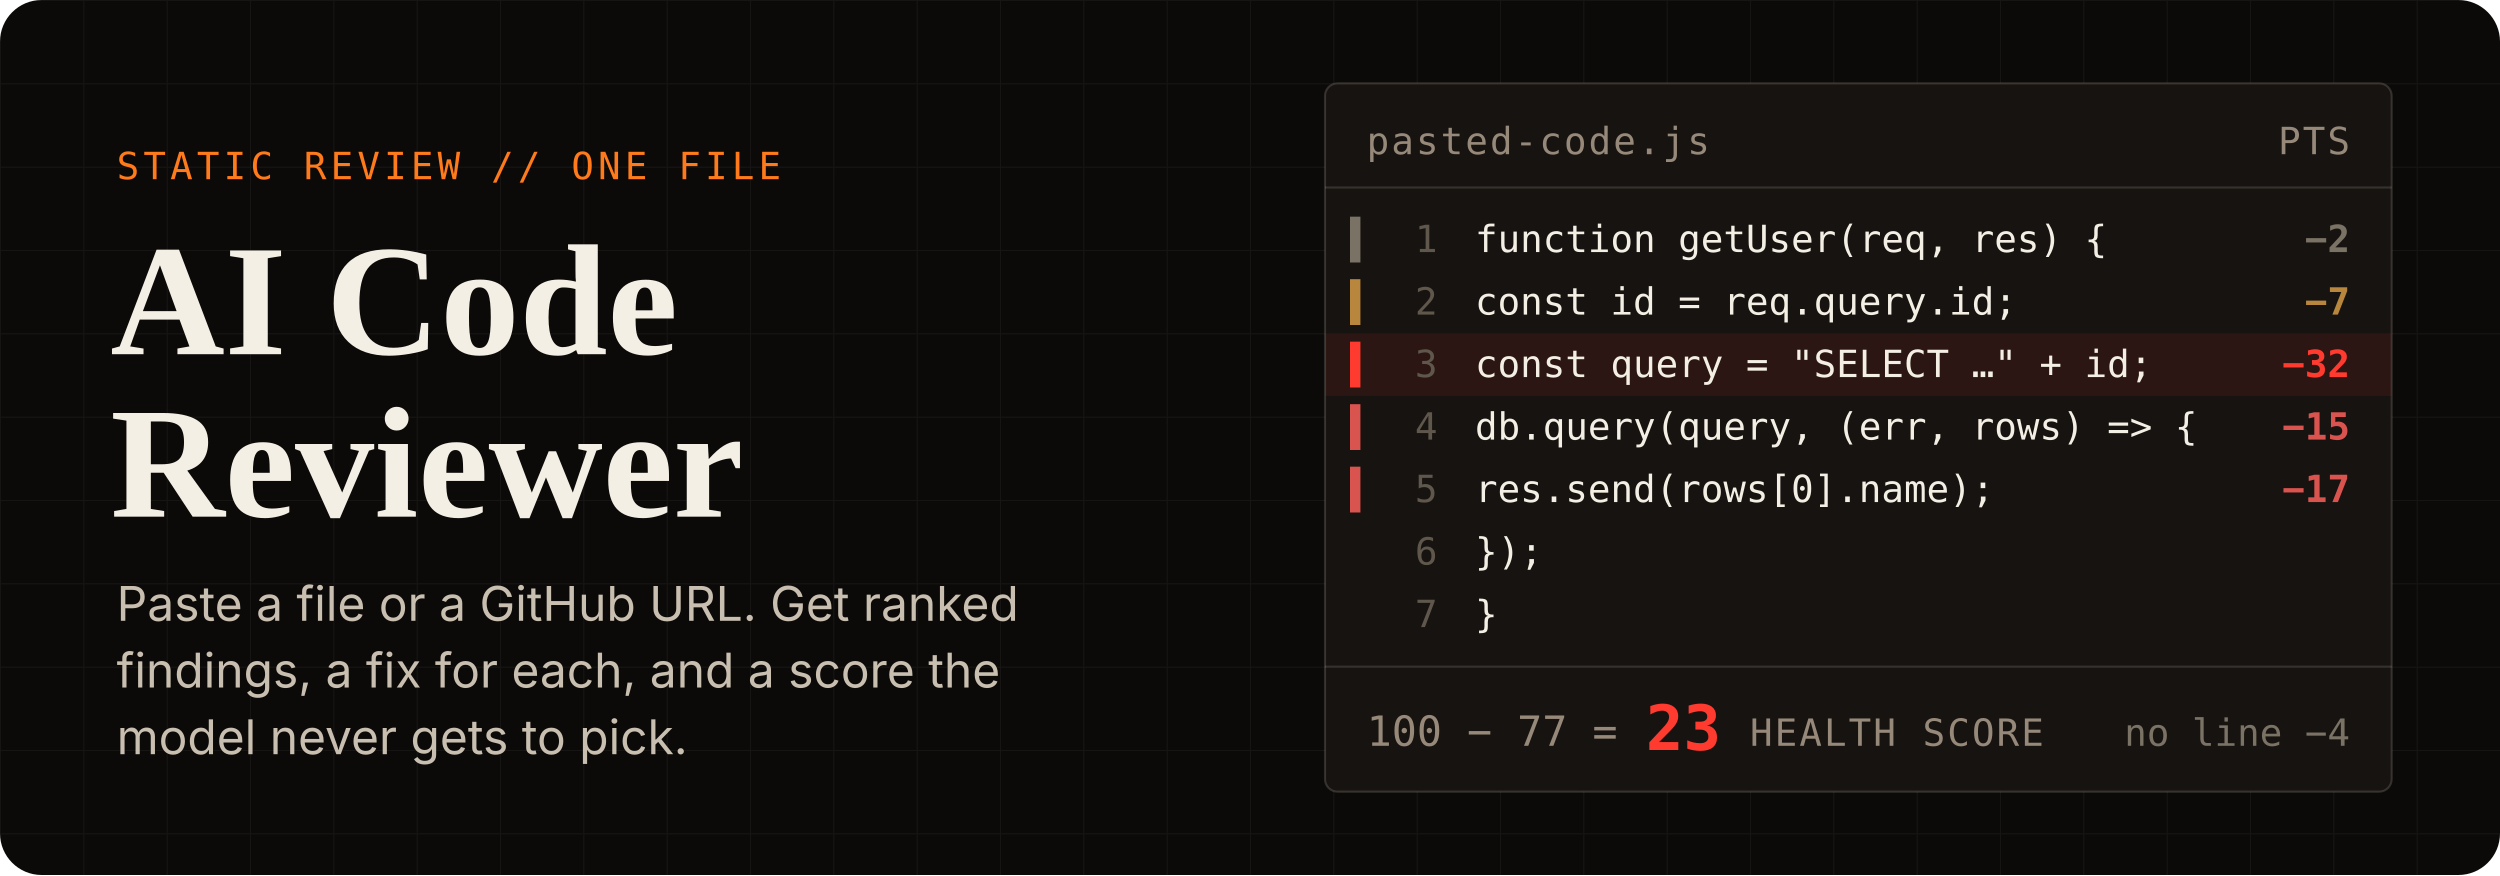
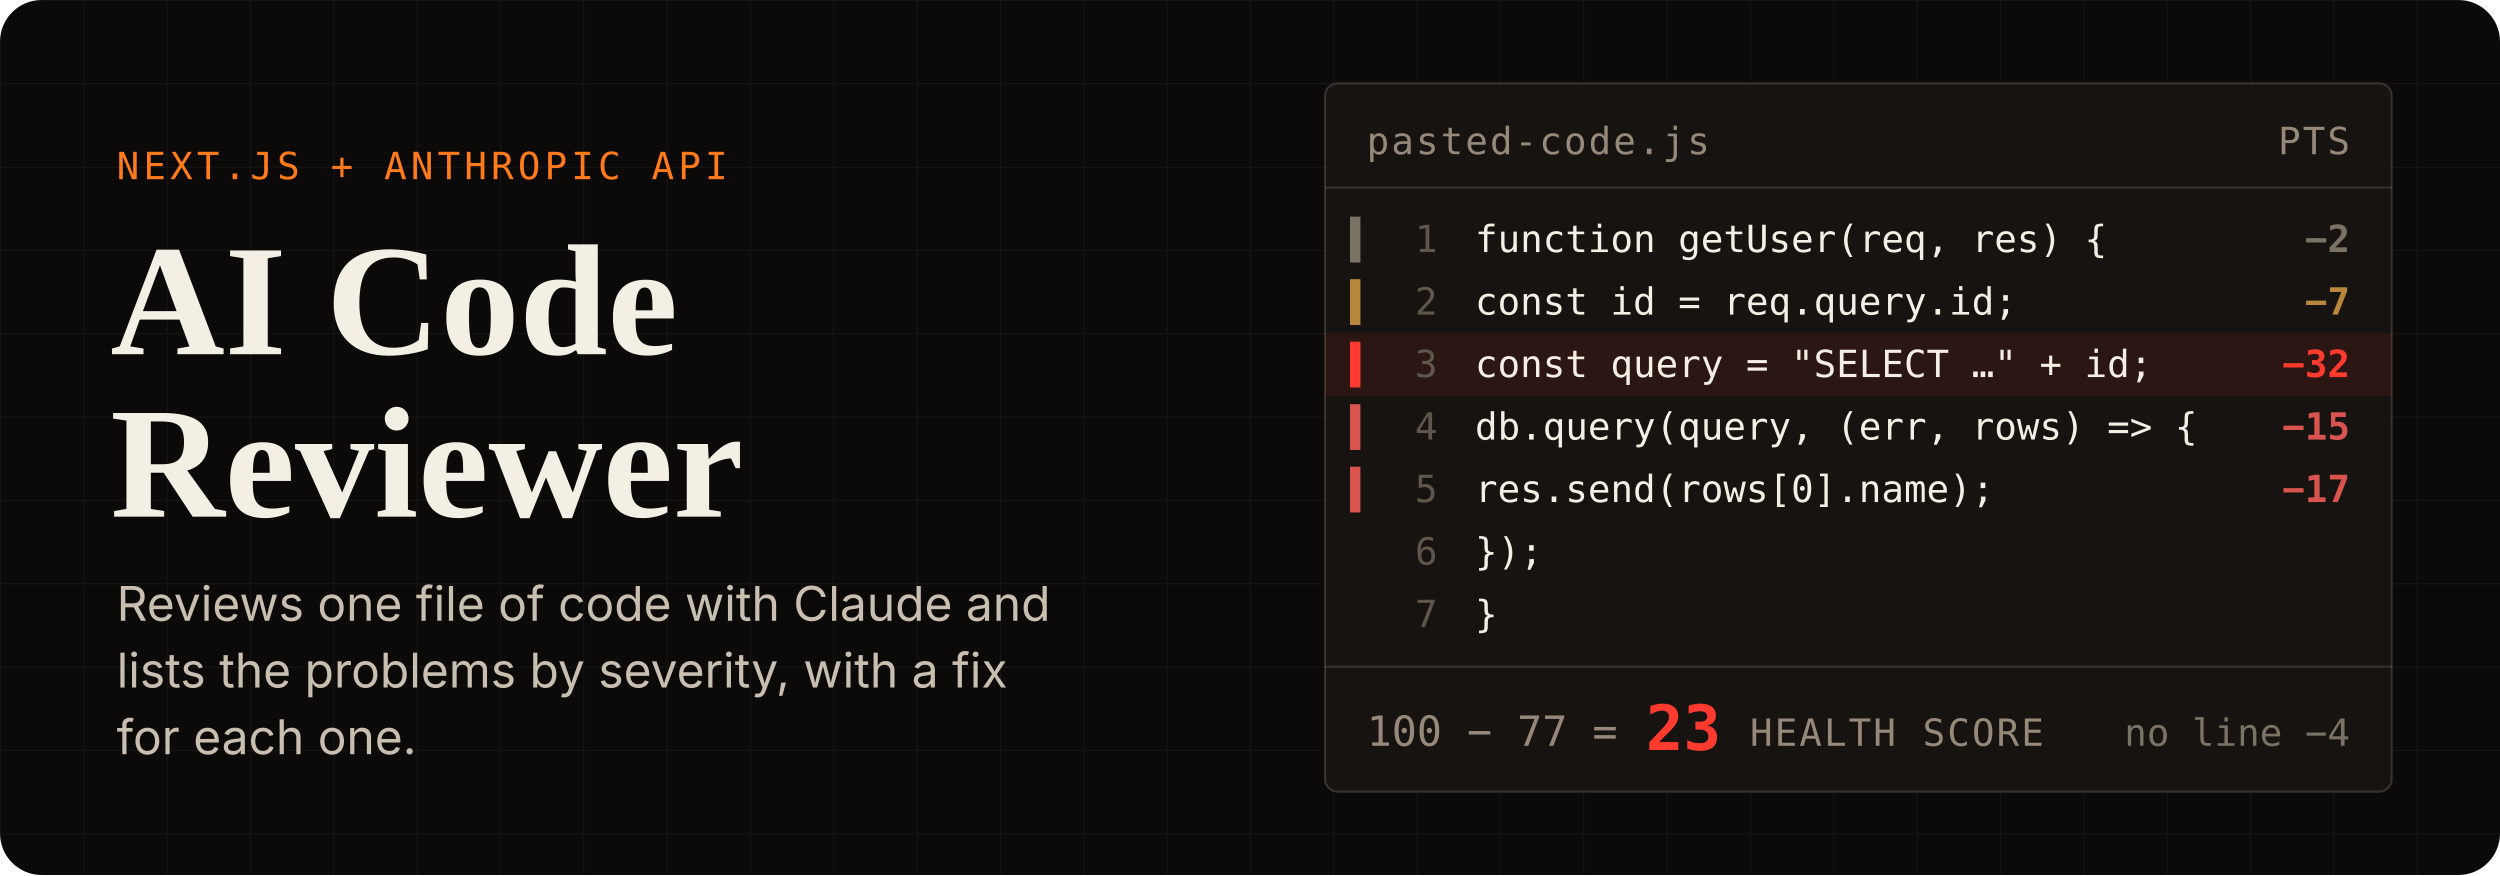
<svg xmlns="http://www.w3.org/2000/svg" width="1200" height="420" viewBox="0 0 1200 420" role="img" aria-labelledby="title desc">
  <defs>
    <pattern id="grid" width="40" height="40" patternUnits="userSpaceOnUse">
      <path d="M40 0H0V40" fill="none" stroke="#f4efe4" stroke-opacity="0.05" />
    </pattern>
  </defs>
  <rect width="1200" height="420" rx="20" fill="#0b0a08" />
  <rect width="1200" height="420" rx="20" fill="url(#grid)" />
  <g id="title-block" transform="translate(56 0)">
-     <text x="0" y="86" fill="#ff7a1a" font-family="ui-monospace, SFMono-Regular, Consolas, Menlo, monospace" font-size="18" letter-spacing="2">STATIC REVIEW // ONE FILE</text>
+     <text x="0" y="86" fill="#ff7a1a" font-family="ui-monospace, SFMono-Regular, Consolas, Menlo, monospace" font-size="18" letter-spacing="2">NEXT.JS + ANTHROPIC API</text>
    <text x="-3" y="170" fill="#f4efe4" font-family="Georgia, 'Times New Roman', serif" font-size="76" font-weight="700">AI Code</text>
    <text x="-3" y="248" fill="#f4efe4" font-family="Georgia, 'Times New Roman', serif" font-size="76" font-weight="700">Reviewer</text>
-     <text x="0" y="298" fill="#c9bfb0" font-family="-apple-system, BlinkMacSystemFont, 'Segoe UI', sans-serif" font-size="23">Paste a file or a GitHub URL. Get ranked</text>
-     <text x="0" y="330" fill="#c9bfb0" font-family="-apple-system, BlinkMacSystemFont, 'Segoe UI', sans-serif" font-size="23">findings, a fix for each, and a score the</text>
-     <text x="0" y="362" fill="#c9bfb0" font-family="-apple-system, BlinkMacSystemFont, 'Segoe UI', sans-serif" font-size="23">model never gets to pick.</text>
+     <text x="0" y="298" fill="#c9bfb0" font-family="-apple-system, BlinkMacSystemFont, 'Segoe UI', sans-serif" font-size="23">Reviews one file of code with Claude and</text>
+     <text x="0" y="330" fill="#c9bfb0" font-family="-apple-system, BlinkMacSystemFont, 'Segoe UI', sans-serif" font-size="23">lists the problems by severity, with a fix</text>
+     <text x="0" y="362" fill="#c9bfb0" font-family="-apple-system, BlinkMacSystemFont, 'Segoe UI', sans-serif" font-size="23">for each one.</text>
  </g>
  <g id="review-panel" font-family="ui-monospace, SFMono-Regular, Consolas, Menlo, monospace">
    <rect x="636" y="40" width="512" height="340" rx="6" fill="#171310" stroke="#f4efe4" stroke-opacity="0.16" />
    <text x="656" y="74" fill="#96897a" font-size="18" letter-spacing="1">pasted-code.js</text>
    <text x="1128" y="74" fill="#96897a" font-size="18" text-anchor="end" letter-spacing="1">PTS</text>
    <line x1="636" y1="90" x2="1148" y2="90" stroke="#f4efe4" stroke-opacity="0.14" />
    <rect x="648" y="104" width="5" height="22" fill="#7a7264" />
    <rect x="648" y="134" width="5" height="22" fill="#b8863c" />
    <rect x="648" y="164" width="5" height="22" fill="#ff3b30" />
    <rect x="648" y="194" width="5" height="22" fill="#d9534f" />
    <rect x="648" y="224" width="5" height="22" fill="#d9534f" />
    <rect x="636" y="160" width="512" height="30" fill="#ff3b30" fill-opacity="0.09" />
    <g font-size="18" fill="#5f574c" text-anchor="end">
      <text x="690" y="121">1</text>
      <text x="690" y="151">2</text>
      <text x="690" y="181">3</text>
      <text x="690" y="211">4</text>
      <text x="690" y="241">5</text>
      <text x="690" y="271">6</text>
      <text x="690" y="301">7</text>
    </g>
    <g font-size="18" fill="#f4efe4">
      <text x="708" y="121">function getUser(req, res) {</text>
      <text x="708" y="151">  const id = req.query.id;</text>
      <text x="708" y="181">  const query = "SELECT …" + id;</text>
      <text x="708" y="211">  db.query(query, (err, rows) =&gt; {</text>
      <text x="708" y="241">    res.send(rows[0].name);</text>
      <text x="708" y="271">  });</text>
      <text x="708" y="301">}</text>
    </g>
    <g font-size="18" text-anchor="end" font-weight="700">
      <text x="1128" y="121" fill="#7a7264">−2</text>
      <text x="1128" y="151" fill="#b8863c">−7</text>
      <text x="1128" y="181" fill="#ff3b30">−32</text>
      <text x="1128" y="211" fill="#d9534f">−15</text>
      <text x="1128" y="241" fill="#d9534f">−17</text>
    </g>
    <line x1="636" y1="320" x2="1148" y2="320" stroke="#f4efe4" stroke-opacity="0.14" />
    <text x="656" y="358" fill="#96897a" font-size="20">100 − 77 =</text>
    <text x="790" y="360" fill="#ff3b30" font-size="30" font-weight="700">23</text>
    <text x="840" y="358" fill="#96897a" font-size="18" letter-spacing="1">HEALTH SCORE</text>
    <text x="1128" y="358" fill="#7a7264" font-size="18" text-anchor="end">no line −4</text>
  </g>
</svg>
